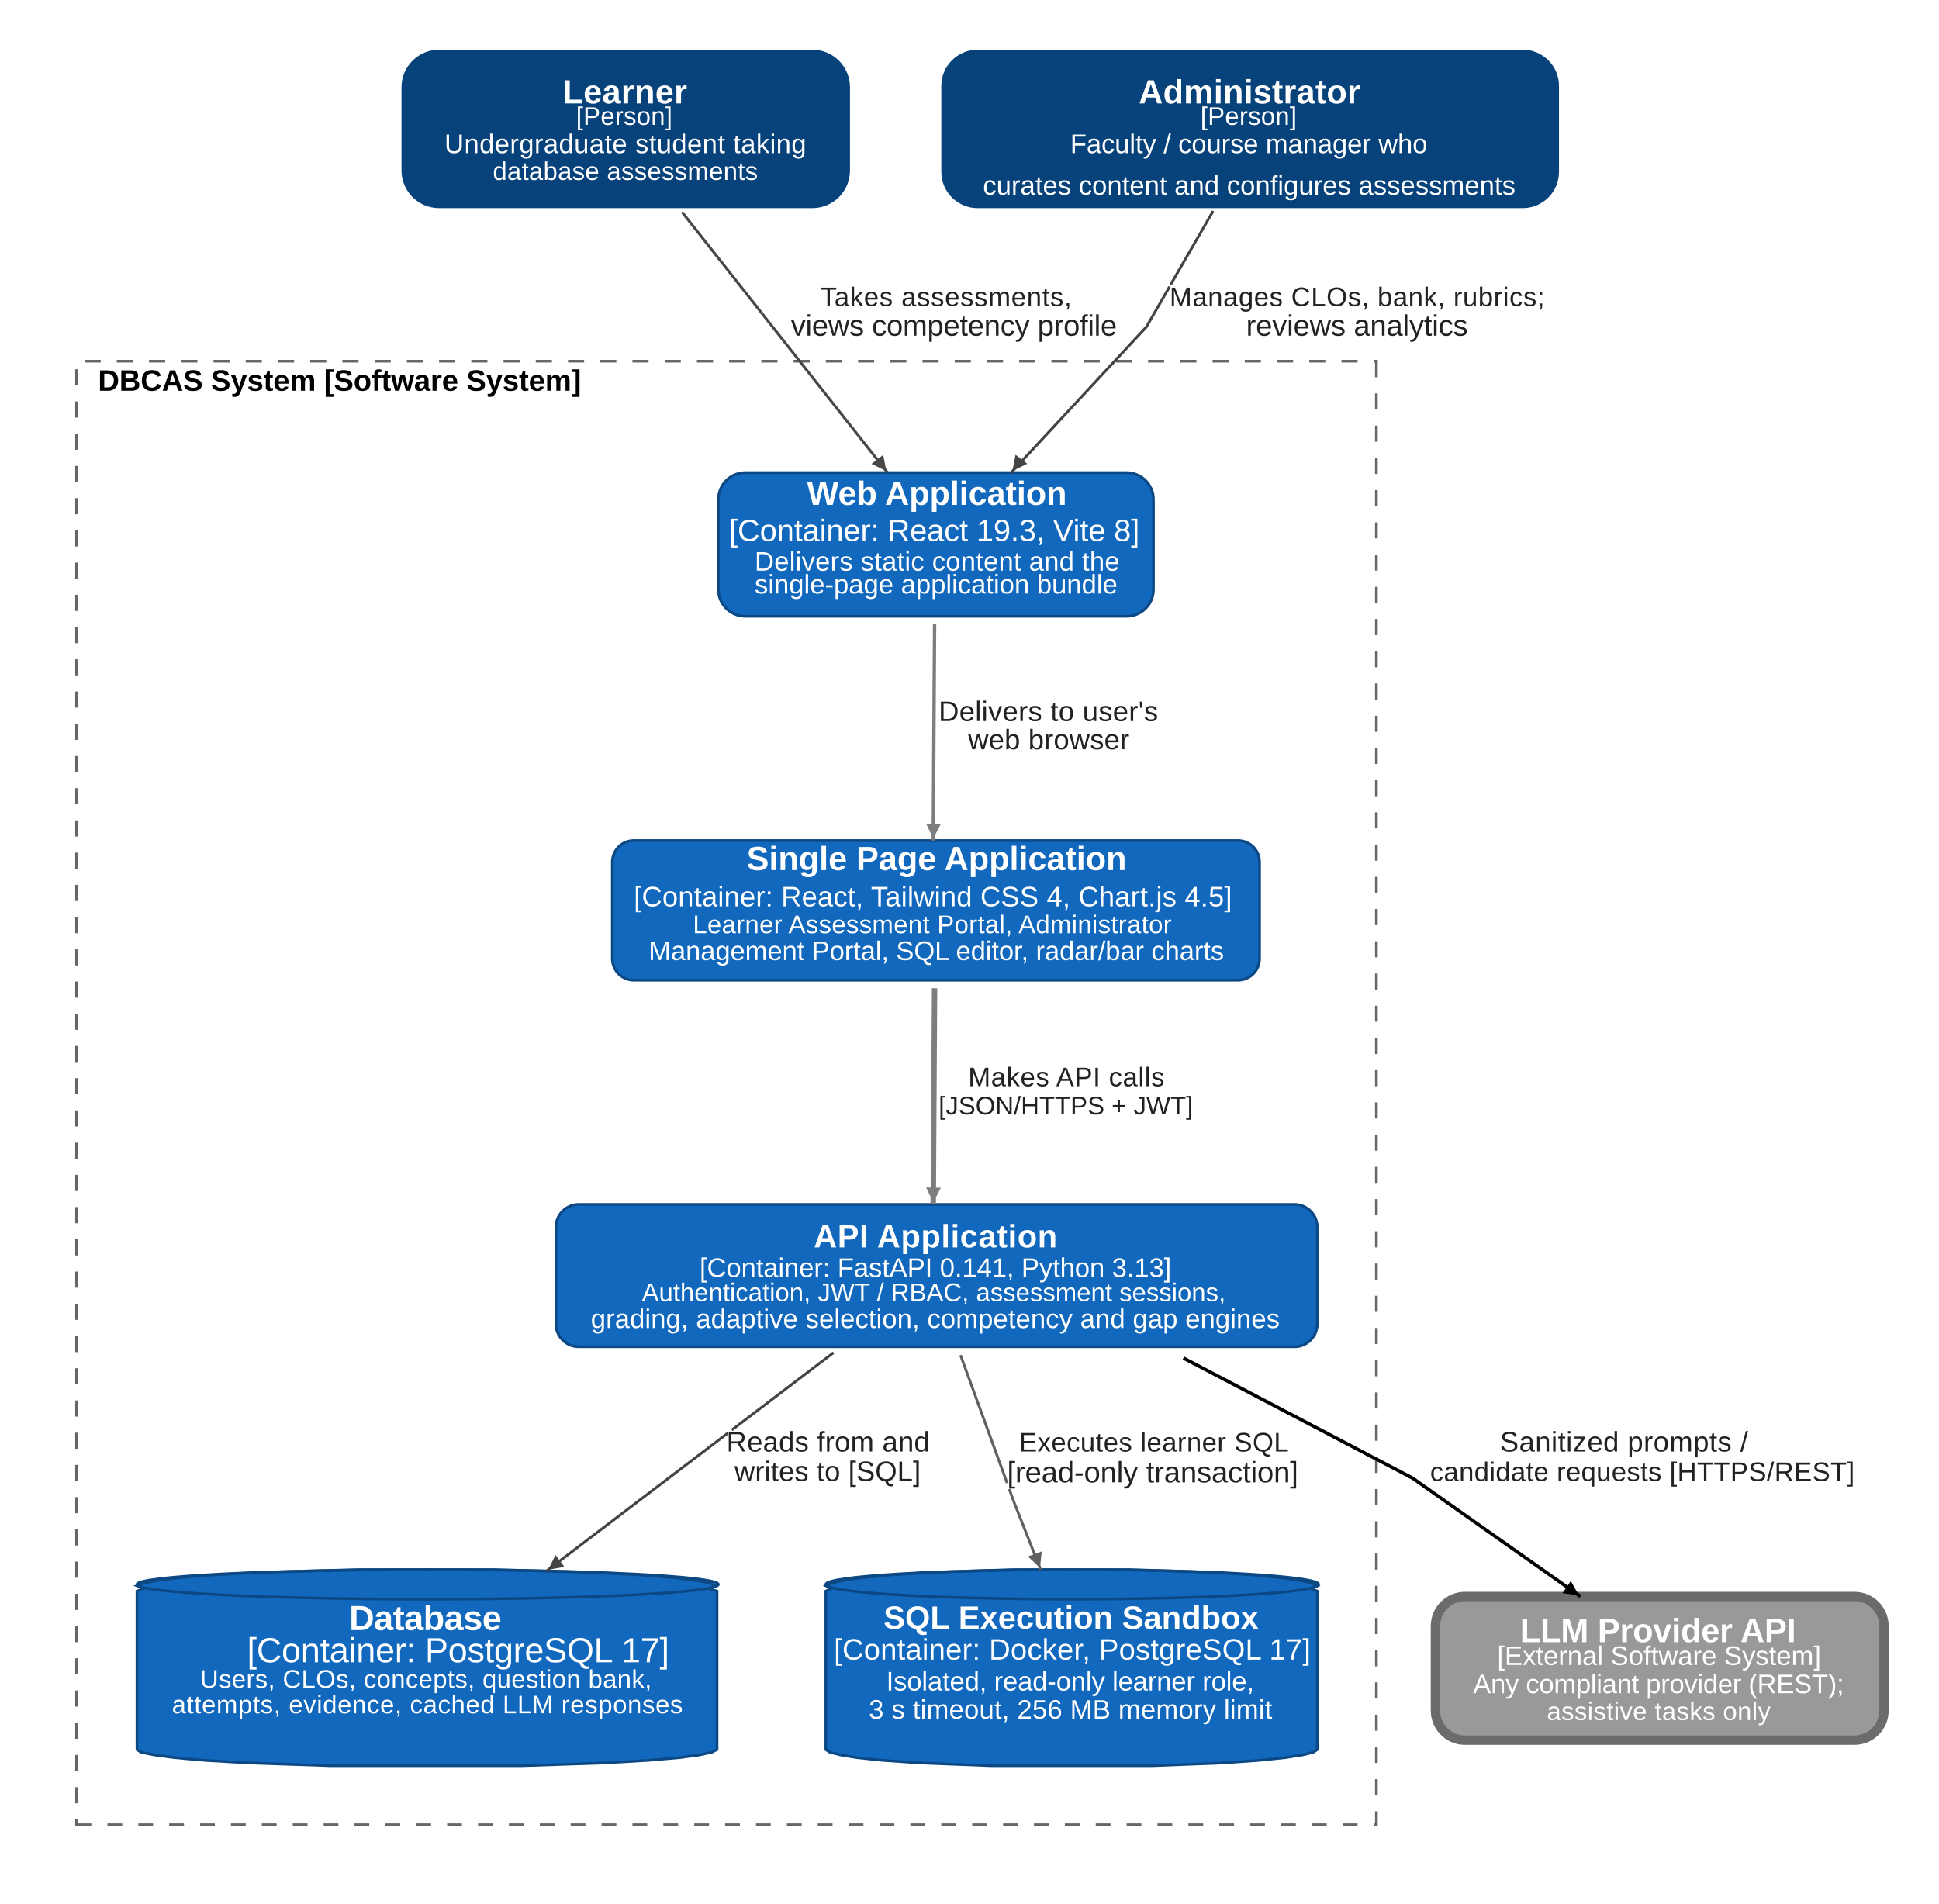
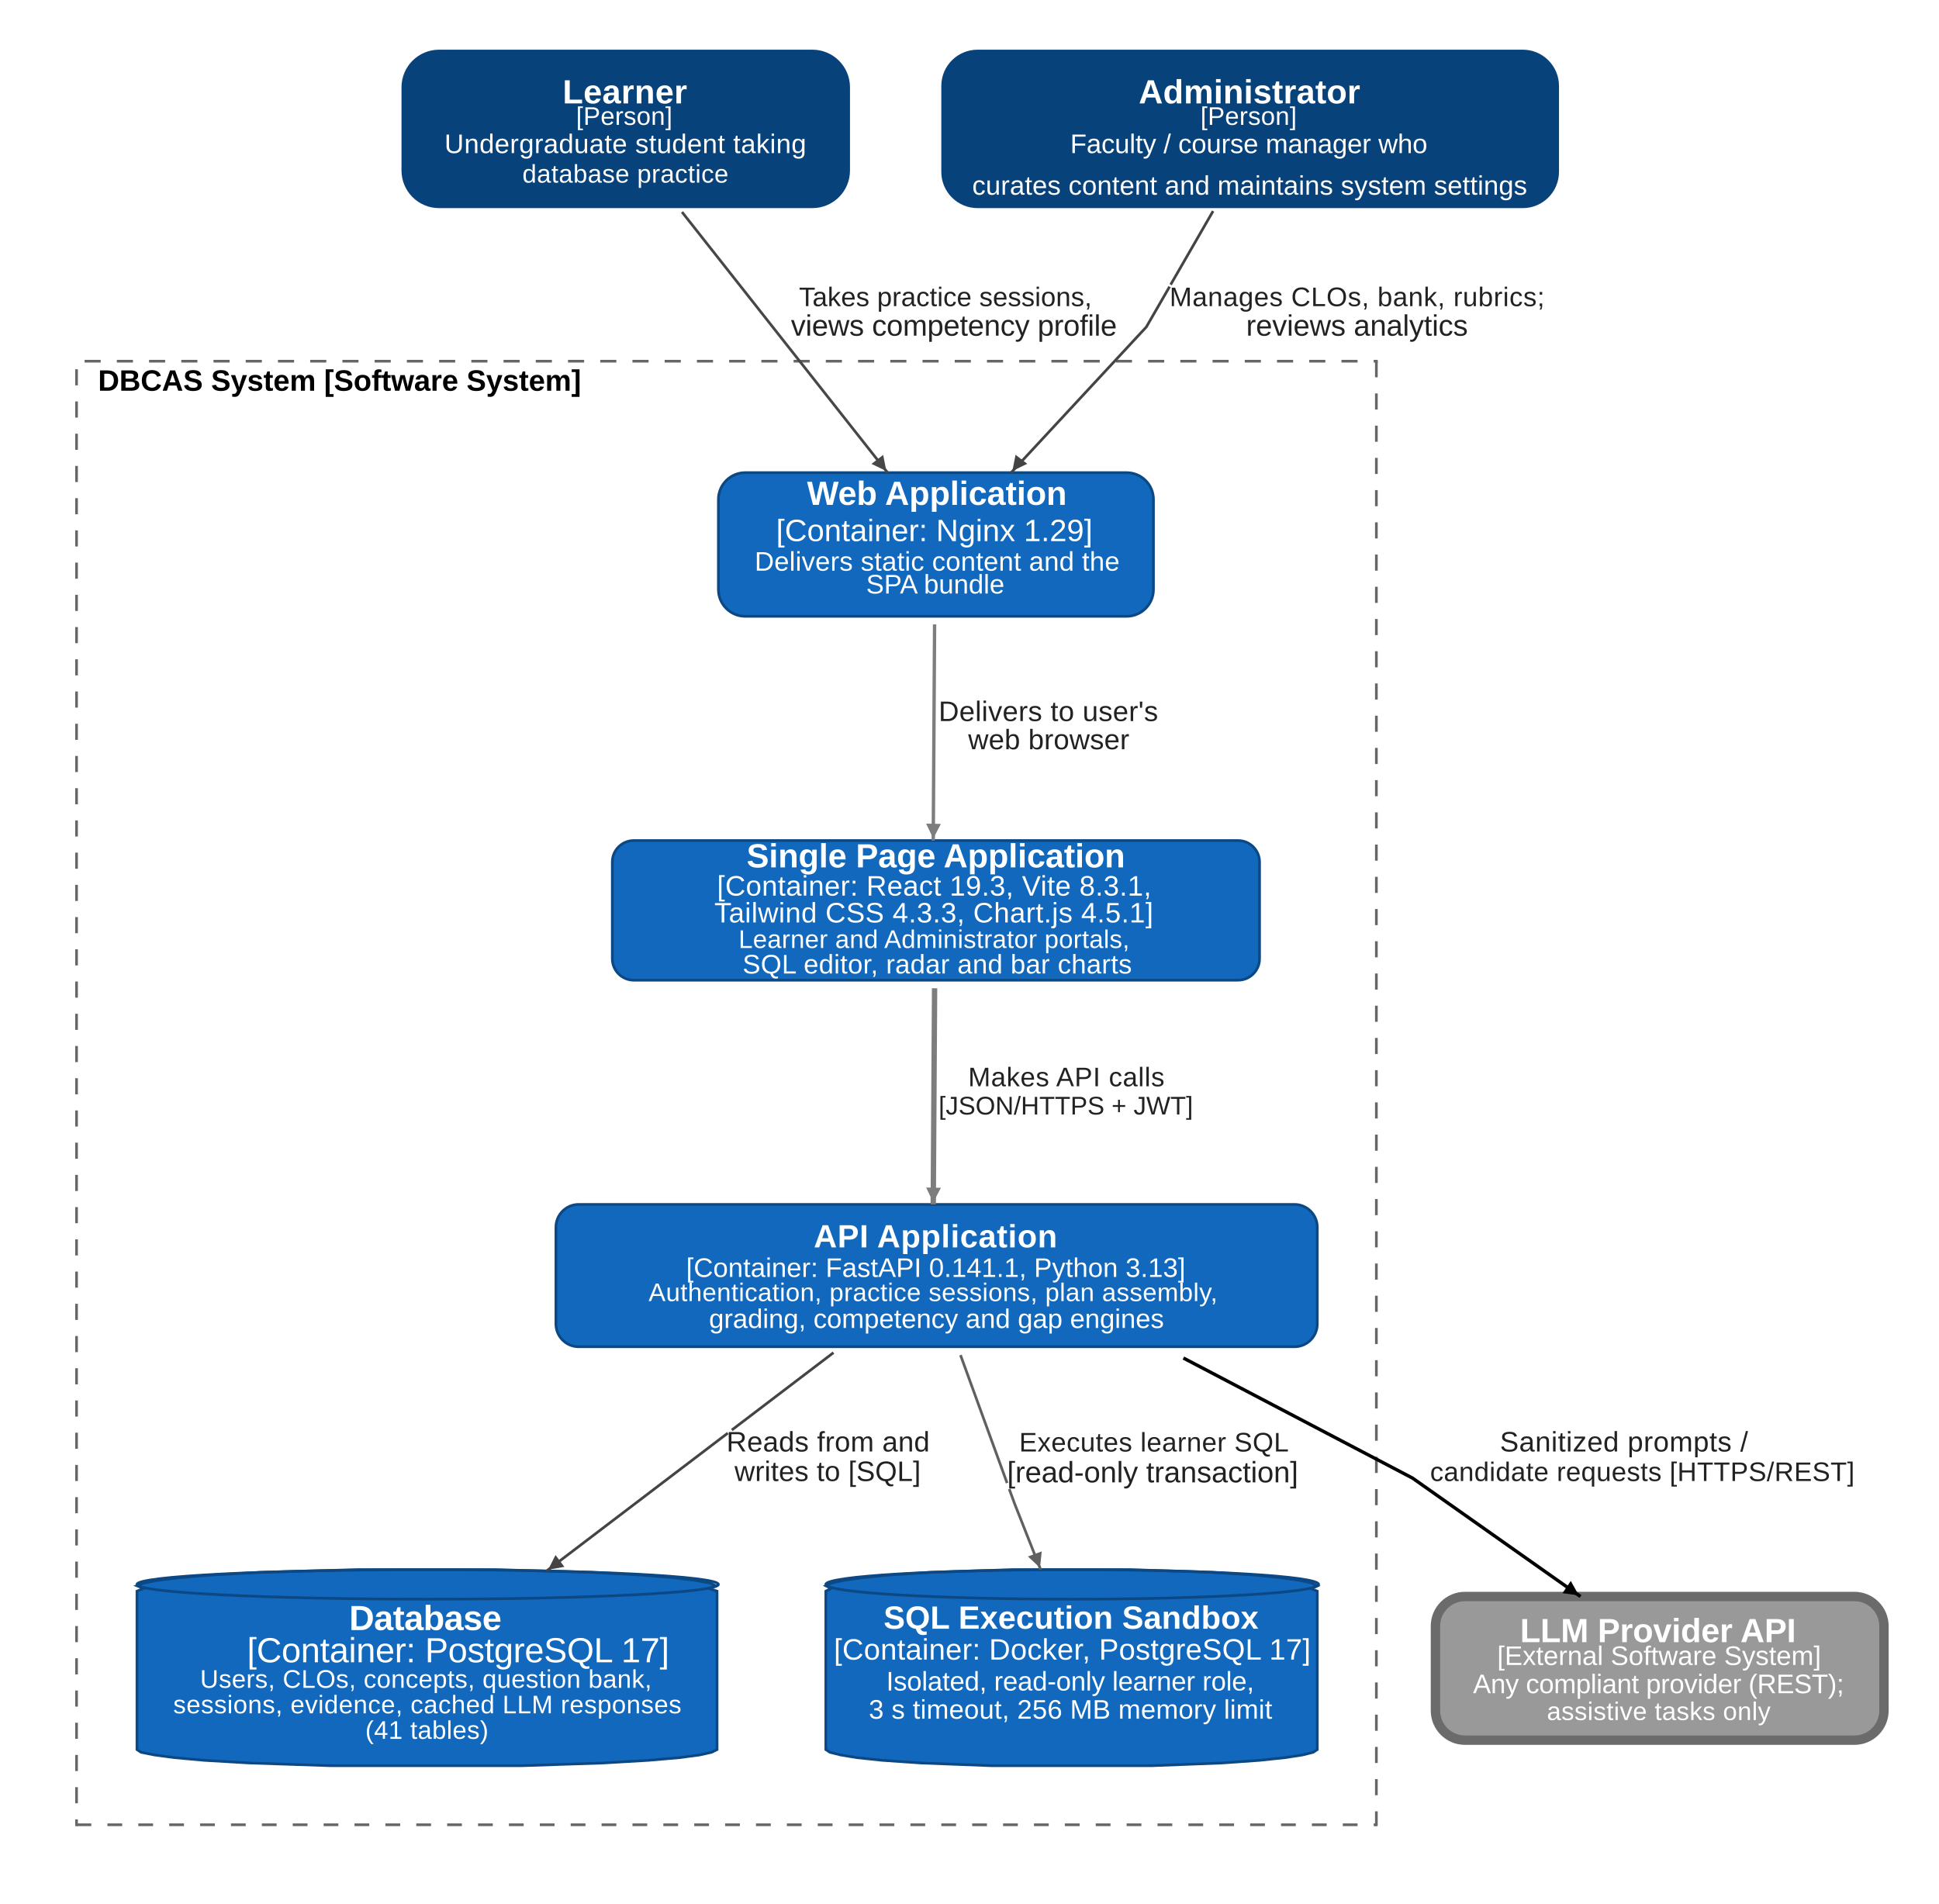
<svg xmlns="http://www.w3.org/2000/svg" width="1444" height="1418" viewBox="0 0 1444 1418">
  <rect width="1444" height="1418" fill="#FFFFFF" />
  <polygon points="266,1169 194,1171 157,1173 133,1175 117,1177 107,1179 102,1181 107,1183 102,1185 102,1187 102,1189 102,1191 102,1193 102,1195 102,1197 102,1199 102,1201 102,1203 102,1205 102,1207 102,1209 102,1211 102,1213 102,1215 102,1217 102,1219 102,1221 102,1223 102,1225 102,1227 102,1229 102,1231 102,1233 102,1235 102,1237 102,1239 102,1241 102,1243 102,1245 102,1247 102,1249 102,1251 102,1253 102,1255 102,1257 102,1259 102,1261 102,1263 102,1265 102,1267 102,1269 102,1271 102,1273 102,1275 102,1277 102,1279 102,1281 102,1283 102,1285 102,1287 102,1289 102,1291 102,1293 102,1295 102,1297 102,1299 102,1301 102,1303 105,1305 115,1307 130,1309 152,1311 186,1313 246,1315 246,1315 389,1315 389,1315 449,1313 483,1311 506,1309 521,1307 530,1305 534,1303 534,1301 534,1299 534,1297 534,1295 534,1293 534,1291 534,1289 534,1287 534,1285 534,1283 534,1281 534,1279 534,1277 534,1275 534,1273 534,1271 534,1269 534,1267 534,1265 534,1263 534,1261 534,1259 534,1257 534,1255 534,1253 534,1251 534,1249 534,1247 534,1245 534,1243 534,1241 534,1239 534,1237 534,1235 534,1233 534,1231 534,1229 534,1227 534,1225 534,1223 534,1221 534,1219 534,1217 534,1215 534,1213 534,1211 534,1209 534,1207 534,1205 534,1203 534,1201 534,1199 534,1197 534,1195 534,1193 534,1191 534,1189 534,1187 534,1185 528,1183 533,1181 529,1179 518,1177 502,1175 478,1173 441,1171 369,1169" fill="#1168BD" stroke="#0B4884" stroke-width="2" />
  <ellipse cx="318.5" cy="1180" rx="216.5" ry="11" fill="none" stroke="#0B4884" stroke-width="2" />
  <polygon points="754,1169 693,1171 662,1173 642,1175 628,1177 619,1179 615,1181 619,1183 615,1185 615,1187 615,1189 615,1191 615,1193 615,1195 615,1197 615,1199 615,1201 615,1203 615,1205 615,1207 615,1209 615,1211 615,1213 615,1215 615,1217 615,1219 615,1221 615,1223 615,1225 615,1227 615,1229 615,1231 615,1233 615,1235 615,1237 615,1239 615,1241 615,1243 615,1245 615,1247 615,1249 615,1251 615,1253 615,1255 615,1257 615,1259 615,1261 615,1263 615,1265 615,1267 615,1269 615,1271 615,1273 615,1275 615,1277 615,1279 615,1281 615,1283 615,1285 615,1287 615,1289 615,1291 615,1293 615,1295 615,1297 615,1299 615,1301 615,1303 618,1305 626,1307 638,1309 657,1311 686,1313 738,1315 738,1315 858,1315 858,1315 910,1313 938,1311 957,1309 970,1307 978,1305 981,1303 981,1301 981,1299 981,1297 981,1295 981,1293 981,1291 981,1289 981,1287 981,1285 981,1283 981,1281 981,1279 981,1277 981,1275 981,1273 981,1271 981,1269 981,1267 981,1265 981,1263 981,1261 981,1259 981,1257 981,1255 981,1253 981,1251 981,1249 981,1247 981,1245 981,1243 981,1241 981,1239 981,1237 981,1235 981,1233 981,1231 981,1229 981,1227 981,1225 981,1223 981,1221 981,1219 981,1217 981,1215 981,1213 981,1211 981,1209 981,1207 981,1205 981,1203 981,1201 981,1199 981,1197 981,1195 981,1193 981,1191 981,1189 981,1187 981,1185 976,1183 981,1181 977,1179 968,1177 954,1175 934,1173 903,1171 842,1169" fill="#1168BD" stroke="#0B4884" stroke-width="2" />
  <ellipse cx="798.5" cy="1180" rx="183.5" ry="11" fill="none" stroke="#0B4884" stroke-width="2" />
  <rect x="414" y="897" width="567" height="106" rx="17" fill="#1168BD" stroke="#0B4884" stroke-width="2" />
  <rect x="705" y="41" width="452" height="110" rx="23" fill="#08427B" stroke="#08427B" stroke-width="8" />
  <rect x="456" y="626" width="482" height="104" rx="16" fill="#1168BD" stroke="#0B4884" stroke-width="2" />
  <rect x="303" y="41" width="326" height="110" rx="24" fill="#08427B" stroke="#08427B" stroke-width="8" />
  <rect x="1069" y="1189" width="334" height="107" rx="22" fill="#999999" stroke="#6B6B6B" stroke-width="7" />
  <rect x="535" y="352" width="324" height="107" rx="20" fill="#1168BD" stroke="#0B4884" stroke-width="2" />
  <line x1="63" y1="269" x2="75" y2="269" stroke="#666666" stroke-width="2" />
  <line x1="87" y1="269" x2="99" y2="269" stroke="#666666" stroke-width="2" />
  <line x1="111" y1="269" x2="123" y2="269" stroke="#666666" stroke-width="2" />
  <line x1="135" y1="269" x2="147" y2="269" stroke="#666666" stroke-width="2" />
  <line x1="159" y1="269" x2="171" y2="269" stroke="#666666" stroke-width="2" />
  <line x1="183" y1="269" x2="195" y2="269" stroke="#666666" stroke-width="2" />
  <line x1="207" y1="269" x2="219" y2="269" stroke="#666666" stroke-width="2" />
  <line x1="231" y1="269" x2="243" y2="269" stroke="#666666" stroke-width="2" />
  <line x1="255" y1="269" x2="267" y2="269" stroke="#666666" stroke-width="2" />
  <line x1="279" y1="269" x2="291" y2="269" stroke="#666666" stroke-width="2" />
  <line x1="303" y1="269" x2="315" y2="269" stroke="#666666" stroke-width="2" />
  <line x1="327" y1="269" x2="339" y2="269" stroke="#666666" stroke-width="2" />
  <line x1="351" y1="269" x2="363" y2="269" stroke="#666666" stroke-width="2" />
  <line x1="375" y1="269" x2="387" y2="269" stroke="#666666" stroke-width="2" />
  <line x1="399" y1="269" x2="411" y2="269" stroke="#666666" stroke-width="2" />
  <line x1="423" y1="269" x2="435" y2="269" stroke="#666666" stroke-width="2" />
  <line x1="447" y1="269" x2="459" y2="269" stroke="#666666" stroke-width="2" />
  <line x1="471" y1="269" x2="483" y2="269" stroke="#666666" stroke-width="2" />
  <line x1="495" y1="269" x2="507" y2="269" stroke="#666666" stroke-width="2" />
  <line x1="519" y1="269" x2="531" y2="269" stroke="#666666" stroke-width="2" />
  <line x1="543" y1="269" x2="555" y2="269" stroke="#666666" stroke-width="2" />
  <line x1="567" y1="269" x2="579" y2="269" stroke="#666666" stroke-width="2" />
  <line x1="591" y1="269" x2="603" y2="269" stroke="#666666" stroke-width="2" />
  <line x1="615" y1="269" x2="627" y2="269" stroke="#666666" stroke-width="2" />
  <line x1="639" y1="269" x2="651" y2="269" stroke="#666666" stroke-width="2" />
  <line x1="663" y1="269" x2="675" y2="269" stroke="#666666" stroke-width="2" />
  <line x1="687" y1="269" x2="699" y2="269" stroke="#666666" stroke-width="2" />
  <line x1="711" y1="269" x2="723" y2="269" stroke="#666666" stroke-width="2" />
  <line x1="735" y1="269" x2="747" y2="269" stroke="#666666" stroke-width="2" />
  <line x1="759" y1="269" x2="771" y2="269" stroke="#666666" stroke-width="2" />
  <line x1="783" y1="269" x2="795" y2="269" stroke="#666666" stroke-width="2" />
  <line x1="807" y1="269" x2="819" y2="269" stroke="#666666" stroke-width="2" />
  <line x1="831" y1="269" x2="843" y2="269" stroke="#666666" stroke-width="2" />
  <line x1="855" y1="269" x2="867" y2="269" stroke="#666666" stroke-width="2" />
  <line x1="879" y1="269" x2="891" y2="269" stroke="#666666" stroke-width="2" />
  <line x1="903" y1="269" x2="915" y2="269" stroke="#666666" stroke-width="2" />
  <line x1="927" y1="269" x2="939" y2="269" stroke="#666666" stroke-width="2" />
  <line x1="951" y1="269" x2="963" y2="269" stroke="#666666" stroke-width="2" />
  <line x1="975" y1="269" x2="987" y2="269" stroke="#666666" stroke-width="2" />
  <line x1="999" y1="269" x2="1011" y2="269" stroke="#666666" stroke-width="2" />
  <line x1="1023" y1="269" x2="1026" y2="269" stroke="#666666" stroke-width="2" />
  <line x1="57" y1="1359" x2="68" y2="1359" stroke="#666666" stroke-width="2" />
  <line x1="80" y1="1359" x2="91" y2="1359" stroke="#666666" stroke-width="2" />
  <line x1="103" y1="1359" x2="114" y2="1359" stroke="#666666" stroke-width="2" />
  <line x1="126" y1="1359" x2="137" y2="1359" stroke="#666666" stroke-width="2" />
  <line x1="149" y1="1359" x2="160" y2="1359" stroke="#666666" stroke-width="2" />
  <line x1="172" y1="1359" x2="183" y2="1359" stroke="#666666" stroke-width="2" />
  <line x1="195" y1="1359" x2="206" y2="1359" stroke="#666666" stroke-width="2" />
  <line x1="218" y1="1359" x2="229" y2="1359" stroke="#666666" stroke-width="2" />
  <line x1="241" y1="1359" x2="252" y2="1359" stroke="#666666" stroke-width="2" />
  <line x1="264" y1="1359" x2="275" y2="1359" stroke="#666666" stroke-width="2" />
  <line x1="287" y1="1359" x2="298" y2="1359" stroke="#666666" stroke-width="2" />
  <line x1="310" y1="1359" x2="321" y2="1359" stroke="#666666" stroke-width="2" />
  <line x1="333" y1="1359" x2="344" y2="1359" stroke="#666666" stroke-width="2" />
  <line x1="356" y1="1359" x2="367" y2="1359" stroke="#666666" stroke-width="2" />
  <line x1="379" y1="1359" x2="390" y2="1359" stroke="#666666" stroke-width="2" />
  <line x1="402" y1="1359" x2="413" y2="1359" stroke="#666666" stroke-width="2" />
  <line x1="425" y1="1359" x2="436" y2="1359" stroke="#666666" stroke-width="2" />
  <line x1="448" y1="1359" x2="459" y2="1359" stroke="#666666" stroke-width="2" />
  <line x1="471" y1="1359" x2="482" y2="1359" stroke="#666666" stroke-width="2" />
  <line x1="494" y1="1359" x2="505" y2="1359" stroke="#666666" stroke-width="2" />
  <line x1="517" y1="1359" x2="528" y2="1359" stroke="#666666" stroke-width="2" />
  <line x1="540" y1="1359" x2="551" y2="1359" stroke="#666666" stroke-width="2" />
  <line x1="563" y1="1359" x2="574" y2="1359" stroke="#666666" stroke-width="2" />
  <line x1="586" y1="1359" x2="597" y2="1359" stroke="#666666" stroke-width="2" />
  <line x1="609" y1="1359" x2="620" y2="1359" stroke="#666666" stroke-width="2" />
  <line x1="632" y1="1359" x2="643" y2="1359" stroke="#666666" stroke-width="2" />
  <line x1="655" y1="1359" x2="666" y2="1359" stroke="#666666" stroke-width="2" />
  <line x1="678" y1="1359" x2="689" y2="1359" stroke="#666666" stroke-width="2" />
  <line x1="701" y1="1359" x2="712" y2="1359" stroke="#666666" stroke-width="2" />
  <line x1="724" y1="1359" x2="735" y2="1359" stroke="#666666" stroke-width="2" />
  <line x1="747" y1="1359" x2="758" y2="1359" stroke="#666666" stroke-width="2" />
  <line x1="770" y1="1359" x2="781" y2="1359" stroke="#666666" stroke-width="2" />
  <line x1="793" y1="1359" x2="804" y2="1359" stroke="#666666" stroke-width="2" />
  <line x1="816" y1="1359" x2="827" y2="1359" stroke="#666666" stroke-width="2" />
  <line x1="839" y1="1359" x2="850" y2="1359" stroke="#666666" stroke-width="2" />
  <line x1="862" y1="1359" x2="873" y2="1359" stroke="#666666" stroke-width="2" />
  <line x1="885" y1="1359" x2="896" y2="1359" stroke="#666666" stroke-width="2" />
  <line x1="908" y1="1359" x2="919" y2="1359" stroke="#666666" stroke-width="2" />
  <line x1="931" y1="1359" x2="942" y2="1359" stroke="#666666" stroke-width="2" />
  <line x1="954" y1="1359" x2="965" y2="1359" stroke="#666666" stroke-width="2" />
  <line x1="977" y1="1359" x2="988" y2="1359" stroke="#666666" stroke-width="2" />
  <line x1="1000" y1="1359" x2="1011" y2="1359" stroke="#666666" stroke-width="2" />
  <line x1="1023" y1="1359" x2="1025" y2="1359" stroke="#666666" stroke-width="2" />
  <line x1="57" y1="275" x2="57" y2="287" stroke="#666666" stroke-width="2" />
  <line x1="57" y1="299" x2="57" y2="311" stroke="#666666" stroke-width="2" />
  <line x1="57" y1="323" x2="57" y2="335" stroke="#666666" stroke-width="2" />
  <line x1="57" y1="347" x2="57" y2="359" stroke="#666666" stroke-width="2" />
  <line x1="57" y1="371" x2="57" y2="383" stroke="#666666" stroke-width="2" />
  <line x1="57" y1="395" x2="57" y2="407" stroke="#666666" stroke-width="2" />
  <line x1="57" y1="419" x2="57" y2="431" stroke="#666666" stroke-width="2" />
  <line x1="57" y1="443" x2="57" y2="455" stroke="#666666" stroke-width="2" />
  <line x1="57" y1="467" x2="57" y2="479" stroke="#666666" stroke-width="2" />
  <line x1="57" y1="491" x2="57" y2="503" stroke="#666666" stroke-width="2" />
  <line x1="57" y1="515" x2="57" y2="527" stroke="#666666" stroke-width="2" />
  <line x1="57" y1="539" x2="57" y2="551" stroke="#666666" stroke-width="2" />
  <line x1="57" y1="563" x2="57" y2="575" stroke="#666666" stroke-width="2" />
  <line x1="57" y1="587" x2="57" y2="599" stroke="#666666" stroke-width="2" />
  <line x1="57" y1="611" x2="57" y2="623" stroke="#666666" stroke-width="2" />
  <line x1="57" y1="635" x2="57" y2="647" stroke="#666666" stroke-width="2" />
  <line x1="57" y1="659" x2="57" y2="671" stroke="#666666" stroke-width="2" />
  <line x1="57" y1="683" x2="57" y2="695" stroke="#666666" stroke-width="2" />
  <line x1="57" y1="707" x2="57" y2="719" stroke="#666666" stroke-width="2" />
  <line x1="57" y1="731" x2="57" y2="743" stroke="#666666" stroke-width="2" />
  <line x1="57" y1="755" x2="57" y2="767" stroke="#666666" stroke-width="2" />
  <line x1="57" y1="779" x2="57" y2="791" stroke="#666666" stroke-width="2" />
  <line x1="57" y1="803" x2="57" y2="815" stroke="#666666" stroke-width="2" />
  <line x1="57" y1="827" x2="57" y2="839" stroke="#666666" stroke-width="2" />
  <line x1="57" y1="851" x2="57" y2="863" stroke="#666666" stroke-width="2" />
  <line x1="57" y1="875" x2="57" y2="887" stroke="#666666" stroke-width="2" />
  <line x1="57" y1="899" x2="57" y2="911" stroke="#666666" stroke-width="2" />
  <line x1="57" y1="923" x2="57" y2="935" stroke="#666666" stroke-width="2" />
  <line x1="57" y1="947" x2="57" y2="959" stroke="#666666" stroke-width="2" />
  <line x1="57" y1="971" x2="57" y2="983" stroke="#666666" stroke-width="2" />
  <line x1="57" y1="995" x2="57" y2="1007" stroke="#666666" stroke-width="2" />
  <line x1="57" y1="1019" x2="57" y2="1031" stroke="#666666" stroke-width="2" />
  <line x1="57" y1="1043" x2="57" y2="1055" stroke="#666666" stroke-width="2" />
  <line x1="57" y1="1067" x2="57" y2="1079" stroke="#666666" stroke-width="2" />
  <line x1="57" y1="1091" x2="57" y2="1103" stroke="#666666" stroke-width="2" />
  <line x1="57" y1="1115" x2="57" y2="1127" stroke="#666666" stroke-width="2" />
  <line x1="57" y1="1139" x2="57" y2="1151" stroke="#666666" stroke-width="2" />
  <line x1="57" y1="1163" x2="57" y2="1175" stroke="#666666" stroke-width="2" />
  <line x1="57" y1="1187" x2="57" y2="1199" stroke="#666666" stroke-width="2" />
  <line x1="57" y1="1211" x2="57" y2="1223" stroke="#666666" stroke-width="2" />
  <line x1="57" y1="1235" x2="57" y2="1247" stroke="#666666" stroke-width="2" />
  <line x1="57" y1="1259" x2="57" y2="1271" stroke="#666666" stroke-width="2" />
  <line x1="57" y1="1283" x2="57" y2="1295" stroke="#666666" stroke-width="2" />
  <line x1="57" y1="1307" x2="57" y2="1319" stroke="#666666" stroke-width="2" />
  <line x1="57" y1="1331" x2="57" y2="1343" stroke="#666666" stroke-width="2" />
  <line x1="57" y1="1355" x2="57" y2="1360" stroke="#666666" stroke-width="2" />
  <line x1="1025" y1="269" x2="1025" y2="281" stroke="#666666" stroke-width="2" />
  <line x1="1025" y1="293" x2="1025" y2="305" stroke="#666666" stroke-width="2" />
  <line x1="1025" y1="317" x2="1025" y2="329" stroke="#666666" stroke-width="2" />
  <line x1="1025" y1="341" x2="1025" y2="353" stroke="#666666" stroke-width="2" />
  <line x1="1025" y1="365" x2="1025" y2="377" stroke="#666666" stroke-width="2" />
  <line x1="1025" y1="389" x2="1025" y2="401" stroke="#666666" stroke-width="2" />
  <line x1="1025" y1="413" x2="1025" y2="425" stroke="#666666" stroke-width="2" />
  <line x1="1025" y1="437" x2="1025" y2="449" stroke="#666666" stroke-width="2" />
  <line x1="1025" y1="461" x2="1025" y2="473" stroke="#666666" stroke-width="2" />
  <line x1="1025" y1="485" x2="1025" y2="497" stroke="#666666" stroke-width="2" />
  <line x1="1025" y1="509" x2="1025" y2="521" stroke="#666666" stroke-width="2" />
  <line x1="1025" y1="533" x2="1025" y2="545" stroke="#666666" stroke-width="2" />
  <line x1="1025" y1="557" x2="1025" y2="569" stroke="#666666" stroke-width="2" />
  <line x1="1025" y1="581" x2="1025" y2="593" stroke="#666666" stroke-width="2" />
  <line x1="1025" y1="605" x2="1025" y2="617" stroke="#666666" stroke-width="2" />
  <line x1="1025" y1="629" x2="1025" y2="641" stroke="#666666" stroke-width="2" />
  <line x1="1025" y1="653" x2="1025" y2="665" stroke="#666666" stroke-width="2" />
  <line x1="1025" y1="677" x2="1025" y2="689" stroke="#666666" stroke-width="2" />
  <line x1="1025" y1="701" x2="1025" y2="713" stroke="#666666" stroke-width="2" />
  <line x1="1025" y1="725" x2="1025" y2="737" stroke="#666666" stroke-width="2" />
  <line x1="1025" y1="749" x2="1025" y2="761" stroke="#666666" stroke-width="2" />
  <line x1="1025" y1="773" x2="1025" y2="785" stroke="#666666" stroke-width="2" />
  <line x1="1025" y1="797" x2="1025" y2="809" stroke="#666666" stroke-width="2" />
  <line x1="1025" y1="821" x2="1025" y2="833" stroke="#666666" stroke-width="2" />
  <line x1="1025" y1="845" x2="1025" y2="857" stroke="#666666" stroke-width="2" />
  <line x1="1025" y1="869" x2="1025" y2="881" stroke="#666666" stroke-width="2" />
  <line x1="1025" y1="893" x2="1025" y2="905" stroke="#666666" stroke-width="2" />
  <line x1="1025" y1="917" x2="1025" y2="929" stroke="#666666" stroke-width="2" />
  <line x1="1025" y1="941" x2="1025" y2="953" stroke="#666666" stroke-width="2" />
  <line x1="1025" y1="965" x2="1025" y2="977" stroke="#666666" stroke-width="2" />
  <line x1="1025" y1="989" x2="1025" y2="1001" stroke="#666666" stroke-width="2" />
  <line x1="1025" y1="1013" x2="1025" y2="1025" stroke="#666666" stroke-width="2" />
  <line x1="1025" y1="1037" x2="1025" y2="1049" stroke="#666666" stroke-width="2" />
  <line x1="1025" y1="1061" x2="1025" y2="1073" stroke="#666666" stroke-width="2" />
  <line x1="1025" y1="1085" x2="1025" y2="1097" stroke="#666666" stroke-width="2" />
  <line x1="1025" y1="1109" x2="1025" y2="1121" stroke="#666666" stroke-width="2" />
  <line x1="1025" y1="1133" x2="1025" y2="1145" stroke="#666666" stroke-width="2" />
  <line x1="1025" y1="1157" x2="1025" y2="1169" stroke="#666666" stroke-width="2" />
  <line x1="1025" y1="1181" x2="1025" y2="1193" stroke="#666666" stroke-width="2" />
  <line x1="1025" y1="1205" x2="1025" y2="1217" stroke="#666666" stroke-width="2" />
  <line x1="1025" y1="1229" x2="1025" y2="1241" stroke="#666666" stroke-width="2" />
  <line x1="1025" y1="1253" x2="1025" y2="1265" stroke="#666666" stroke-width="2" />
  <line x1="1025" y1="1277" x2="1025" y2="1289" stroke="#666666" stroke-width="2" />
  <line x1="1025" y1="1301" x2="1025" y2="1313" stroke="#666666" stroke-width="2" />
  <line x1="1025" y1="1325" x2="1025" y2="1337" stroke="#666666" stroke-width="2" />
  <line x1="1025" y1="1349" x2="1025" y2="1360" stroke="#666666" stroke-width="2" />
  <g fill="none">
    <polyline points="620.7,1007.4 545,1065" stroke="#444444" stroke-width="2" />
    <polyline points="542,1067.3 407,1170" stroke="#444444" stroke-width="2" />
    <polyline points="903.4,157.2 871.8,212" stroke="#444444" stroke-width="2" />
    <polyline points="871,213.5 853.7,243.5 853.7,243.5 753,352" stroke="#444444" stroke-width="2" />
    <polyline points="661,352 507.9,157.9" stroke="#474747" stroke-width="2" />
    <polyline points="696,465 695,626" stroke="#7D7D7D" stroke-width="2.5" />
    <polyline points="696,736 695,897" stroke="#7D7D7D" stroke-width="4" />
    <polyline points="775,1169 755.6,1119.9 755.6,1119.9 751.6,1109" stroke="#606060" stroke-width="2" />
    <polyline points="750,1104.5 715.3,1009.2" stroke="#606060" stroke-width="2" />
    <polyline points="881.3,1011.4 1051.9,1100.8 1051.9,1100.8 1177,1189" stroke="#000000" stroke-width="2.5" />
  </g>
  <g stroke="none">
    <polygon points="408.2,1169.1 413.7,1158.1 420.3,1166.9" fill="#444444" />
    <polygon points="753.9,350.8 756.3,338.7 765,345.4" fill="#444444" />
    <polygon points="660.1,350.8 649,345.5 657.7,338.8" fill="#474747" />
    <polygon points="695,624.5 689.7,613.4 700.7,613.6" fill="#7D7D7D" />
    <polygon points="695,895.5 689.7,884.4 700.7,884.6" fill="#7D7D7D" />
    <polygon points="774.5,1167.6 765.5,1159.2 775.8,1155.4" fill="#606060" />
    <polygon points="1175.8,1188.2 1163.6,1186.5 1169.8,1177.4" fill="#000000" />
  </g>
  <g font-family="Arial, Helvetica, sans-serif">
-     <text x="611" y="228" font-size="20" font-weight="normal" letter-spacing="0.41" fill="#222222">Takes assessments,</text>
+     <text x="595" y="228" font-size="20" font-weight="normal" letter-spacing="0.06" fill="#222222">Takes practice sessions,</text>
    <text x="871" y="228" font-size="20" font-weight="normal" letter-spacing="0.34" fill="#222222">Manages CLOs, bank, rubrics;</text>
    <text x="589" y="250" font-size="22" font-weight="normal" letter-spacing="-0.13" fill="#222222">views competency profile</text>
    <text x="928" y="250" font-size="22" font-weight="normal" letter-spacing="-0.07" fill="#222222">reviews analytics</text>
    <text x="73" y="291" font-size="22" font-weight="bold" letter-spacing="-0.03" fill="#000000">DBCAS System [Software System]</text>
    <text x="699" y="537" font-size="21" font-weight="normal" letter-spacing="0.18" fill="#222222">Delivers to user's</text>
    <text x="721" y="558" font-size="21" font-weight="normal" letter-spacing="0.10" fill="#222222">web browser</text>
    <text x="721" y="809" font-size="20" font-weight="normal" letter-spacing="0.36" fill="#222222">Makes API calls</text>
    <text x="699" y="830" font-size="19" font-weight="normal" fill="#222222">[JSON/HTTPS + JWT]</text>
    <text x="541" y="1081" font-size="21" font-weight="normal" letter-spacing="0.15" fill="#222222">Reads from and</text>
    <text x="759" y="1081" font-size="20" font-weight="normal" letter-spacing="0.27" fill="#222222">Executes learner SQL</text>
    <text x="1117" y="1081" font-size="21" font-weight="normal" letter-spacing="0.28" fill="#222222">Sanitized prompts /</text>
    <text x="547" y="1103" font-size="21" font-weight="normal" letter-spacing="0.07" fill="#222222">writes to [SQL]</text>
    <text x="750" y="1104" font-size="22" font-weight="normal" letter-spacing="-0.04" fill="#222222">[read-only transaction]</text>
    <text x="1065" y="1103" font-size="20" font-weight="normal" letter-spacing="0.20" fill="#222222">candidate requests [HTTPS/REST]</text>
    <text x="419" y="77" font-size="25" font-weight="bold" letter-spacing="0.17" fill="#FFFFFF">Learner</text>
    <text x="848" y="77" font-size="25" font-weight="bold" letter-spacing="0.09" fill="#FFFFFF">Administrator</text>
    <text x="429" y="93" font-size="19" font-weight="normal" letter-spacing="0.14" fill="#FFFFFF">[Person]</text>
    <text x="894" y="93" font-size="19" font-weight="normal" letter-spacing="0.14" fill="#FFFFFF">[Person]</text>
    <text x="331" y="114" font-size="20" font-weight="normal" letter-spacing="0.22" fill="#FFFFFF">Undergraduate student taking</text>
    <text x="797" y="114" font-size="20" font-weight="normal" letter-spacing="-0.07" fill="#FFFFFF">Faculty / course manager who</text>
-     <text x="732" y="145" font-size="20" font-weight="normal" letter-spacing="0.02" fill="#FFFFFF">curates content and configures assessments</text>
-     <text x="367" y="134" font-size="19" font-weight="normal" letter-spacing="0.16" fill="#FFFFFF">database assessments</text>
+     <text x="724" y="145" font-size="20" font-weight="normal" letter-spacing="0.07" fill="#FFFFFF">curates content and maintains system settings</text>
+     <text x="389" y="136" font-size="19" font-weight="normal" letter-spacing="0.22" fill="#FFFFFF">database practice</text>
    <text x="601" y="376" font-size="25" font-weight="bold" letter-spacing="-0.07" fill="#FFFFFF">Web Application</text>
-     <text x="543" y="403" font-size="23" font-weight="normal" letter-spacing="-0.07" fill="#FFFFFF">[Container: React 19.3, Vite 8]</text>
+     <text x="578" y="403" font-size="23" font-weight="normal" letter-spacing="0.02" fill="#FFFFFF">[Container: Nginx 1.29]</text>
    <text x="562" y="425" font-size="20" font-weight="normal" letter-spacing="0.13" fill="#FFFFFF">Delivers static content and the</text>
-     <text x="562" y="442" font-size="20" font-weight="normal" fill="#FFFFFF">single-page application bundle</text>
-     <text x="556" y="648" font-size="25" font-weight="bold" letter-spacing="-0.04" fill="#FFFFFF">Single Page Application</text>
-     <text x="472" y="675" font-size="21" font-weight="normal" letter-spacing="0.10" fill="#FFFFFF">[Container: React, Tailwind CSS 4, Chart.js 4.5]</text>
-     <text x="516" y="695" font-size="19" font-weight="normal" letter-spacing="0.18" fill="#FFFFFF">Learner Assessment Portal, Administrator</text>
-     <text x="483" y="715" font-size="20" font-weight="normal" letter-spacing="-0.07" fill="#FFFFFF">Management Portal, SQL editor, radar/bar charts</text>
+     <text x="645" y="442" font-size="20" font-weight="normal" fill="#FFFFFF">SPA bundle</text>
+     <text x="556" y="646" font-size="25" font-weight="bold" letter-spacing="-0.09" fill="#FFFFFF">Single Page Application</text>
+     <text x="534" y="667" font-size="21" font-weight="normal" letter-spacing="0.22" fill="#FFFFFF">[Container: React 19.3, Vite 8.3.1,</text>
+     <text x="550" y="706" font-size="19" font-weight="normal" letter-spacing="0.15" fill="#FFFFFF">Learner and Administrator portals,</text>
+     <text x="553" y="725" font-size="20" font-weight="normal" letter-spacing="0.16" fill="#FFFFFF">SQL editor, radar and bar charts</text>
    <text x="606" y="929" font-size="24" font-weight="bold" letter-spacing="0.35" fill="#FFFFFF">API Application</text>
-     <text x="521" y="951" font-size="20" font-weight="normal" letter-spacing="-0.06" fill="#FFFFFF">[Container: FastAPI 0.141, Python 3.13]</text>
-     <text x="478" y="969" font-size="19" font-weight="normal" fill="#FFFFFF">Authentication, JWT / RBAC, assessment sessions,</text>
-     <text x="440" y="989" font-size="20" font-weight="normal" letter-spacing="0.05" fill="#FFFFFF">grading, adaptive selection, competency and gap engines</text>
+     <text x="511" y="951" font-size="20" font-weight="normal" letter-spacing="0.04" fill="#FFFFFF">[Container: FastAPI 0.141.1, Python 3.13]</text>
+     <text x="483" y="969" font-size="19" font-weight="normal" letter-spacing="0.23" fill="#FFFFFF">Authentication, practice sessions, plan assembly,</text>
+     <text x="528" y="989" font-size="20" font-weight="normal" letter-spacing="-0.01" fill="#FFFFFF">grading, competency and gap engines</text>
    <text x="260" y="1214" font-size="26" font-weight="bold" letter-spacing="-0.29" fill="#FFFFFF">Database</text>
    <text x="658" y="1213" font-size="24" font-weight="bold" letter-spacing="0.05" fill="#FFFFFF">SQL Execution Sandbox</text>
    <text x="1132" y="1223" font-size="25" font-weight="bold" letter-spacing="-0.13" fill="#FFFFFF">LLM Provider API</text>
    <text x="184" y="1238" font-size="26" font-weight="normal" letter-spacing="-0.16" fill="#FFFFFF">[Container: PostgreSQL 17]</text>
    <text x="621" y="1236" font-size="22" font-weight="normal" letter-spacing="0.15" fill="#FFFFFF">[Container: Docker, PostgreSQL 17]</text>
    <text x="1115" y="1240" font-size="20" font-weight="normal" fill="#FFFFFF">[External Software System]</text>
    <text x="149" y="1257" font-size="19" font-weight="normal" letter-spacing="0.19" fill="#FFFFFF">Users, CLOs, concepts, question bank,</text>
    <text x="1097" y="1261" font-size="20" font-weight="normal" letter-spacing="-0.17" fill="#FFFFFF">Any compliant provider (REST);</text>
    <text x="660" y="1259" font-size="20" font-weight="normal" letter-spacing="-0.09" fill="#FFFFFF">Isolated, read-only learner role,</text>
-     <text x="128" y="1276" font-size="19" font-weight="normal" letter-spacing="0.36" fill="#FFFFFF">attempts, evidence, cached LLM responses</text>
+     <text x="129" y="1276" font-size="19" font-weight="normal" letter-spacing="0.28" fill="#FFFFFF">sessions, evidence, cached LLM responses</text>
    <text x="647" y="1280" font-size="20" font-weight="normal" letter-spacing="0.12" fill="#FFFFFF">3 s timeout, 256 MB memory limit</text>
    <text x="1152" y="1281" font-size="19" font-weight="normal" letter-spacing="0.21" fill="#FFFFFF">assistive tasks only</text>
+     <text x="532" y="687" font-size="21" font-weight="normal" letter-spacing="0.24" fill="#FFFFFF">Tailwind CSS 4.3.3, Chart.js 4.5.1]</text>
+     <text x="272" y="1295" font-size="19" font-weight="normal" letter-spacing="0.20" fill="#FFFFFF">(41 tables)</text>
  </g>
</svg>
